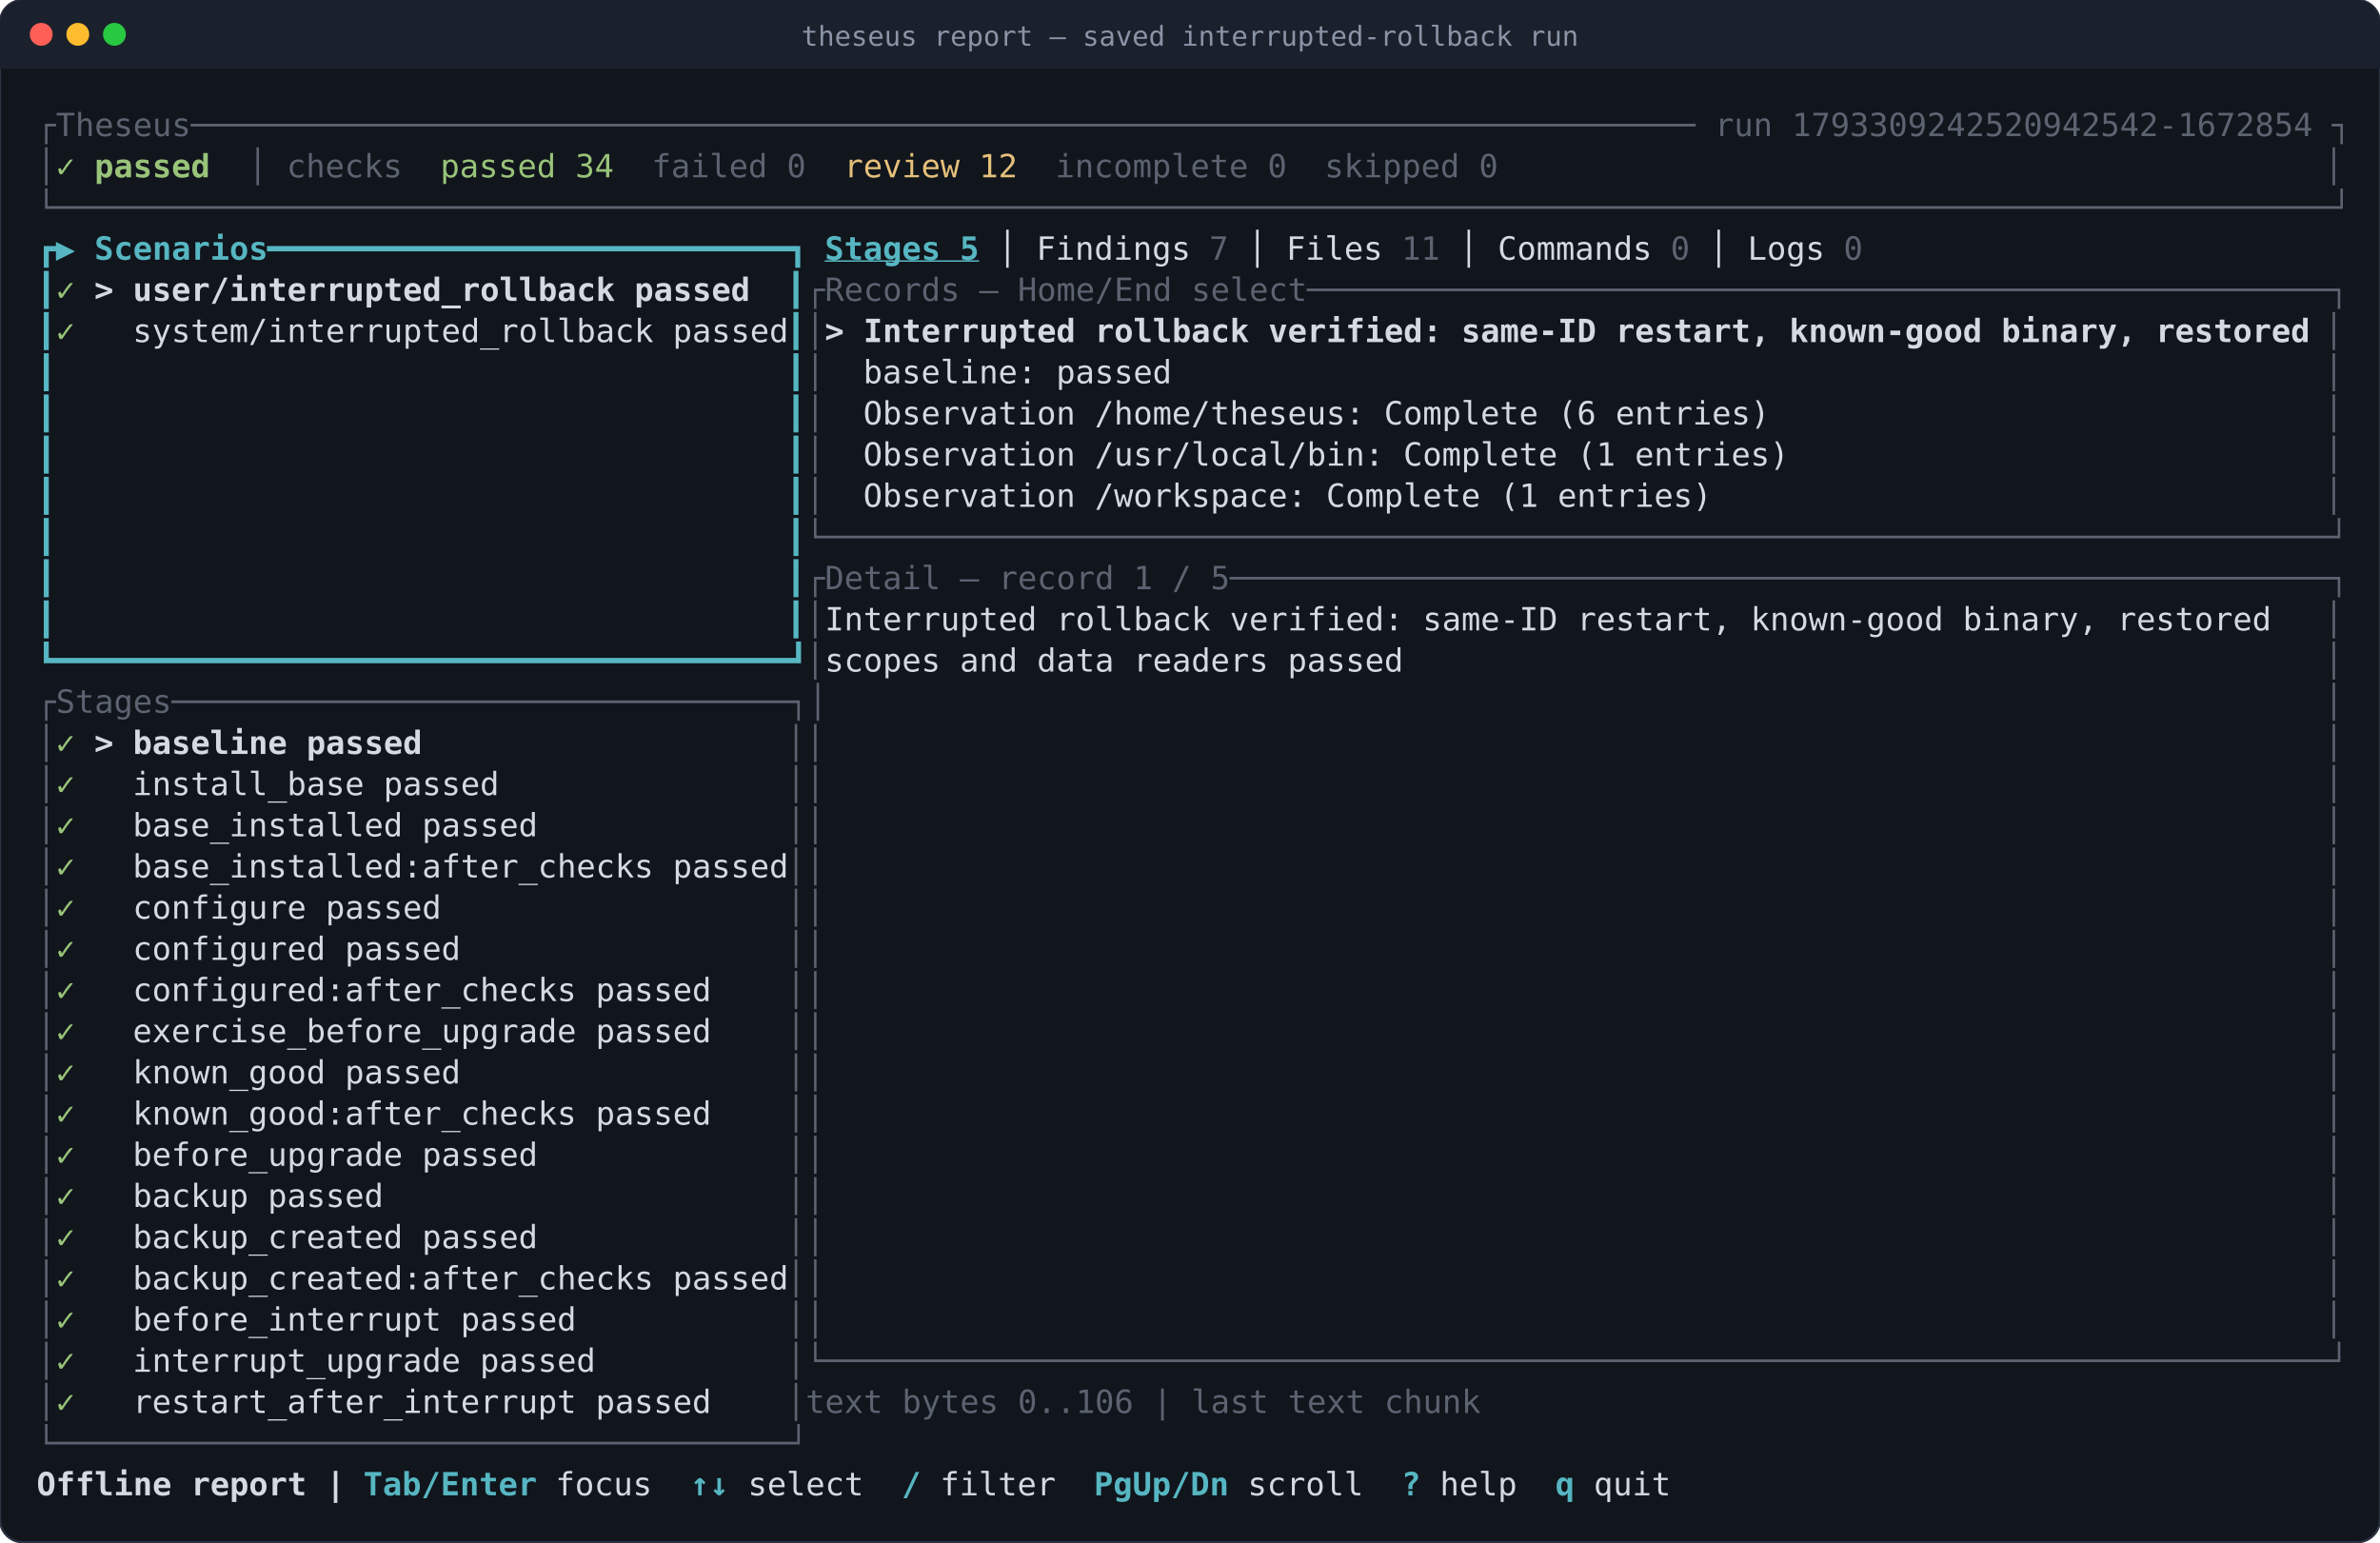
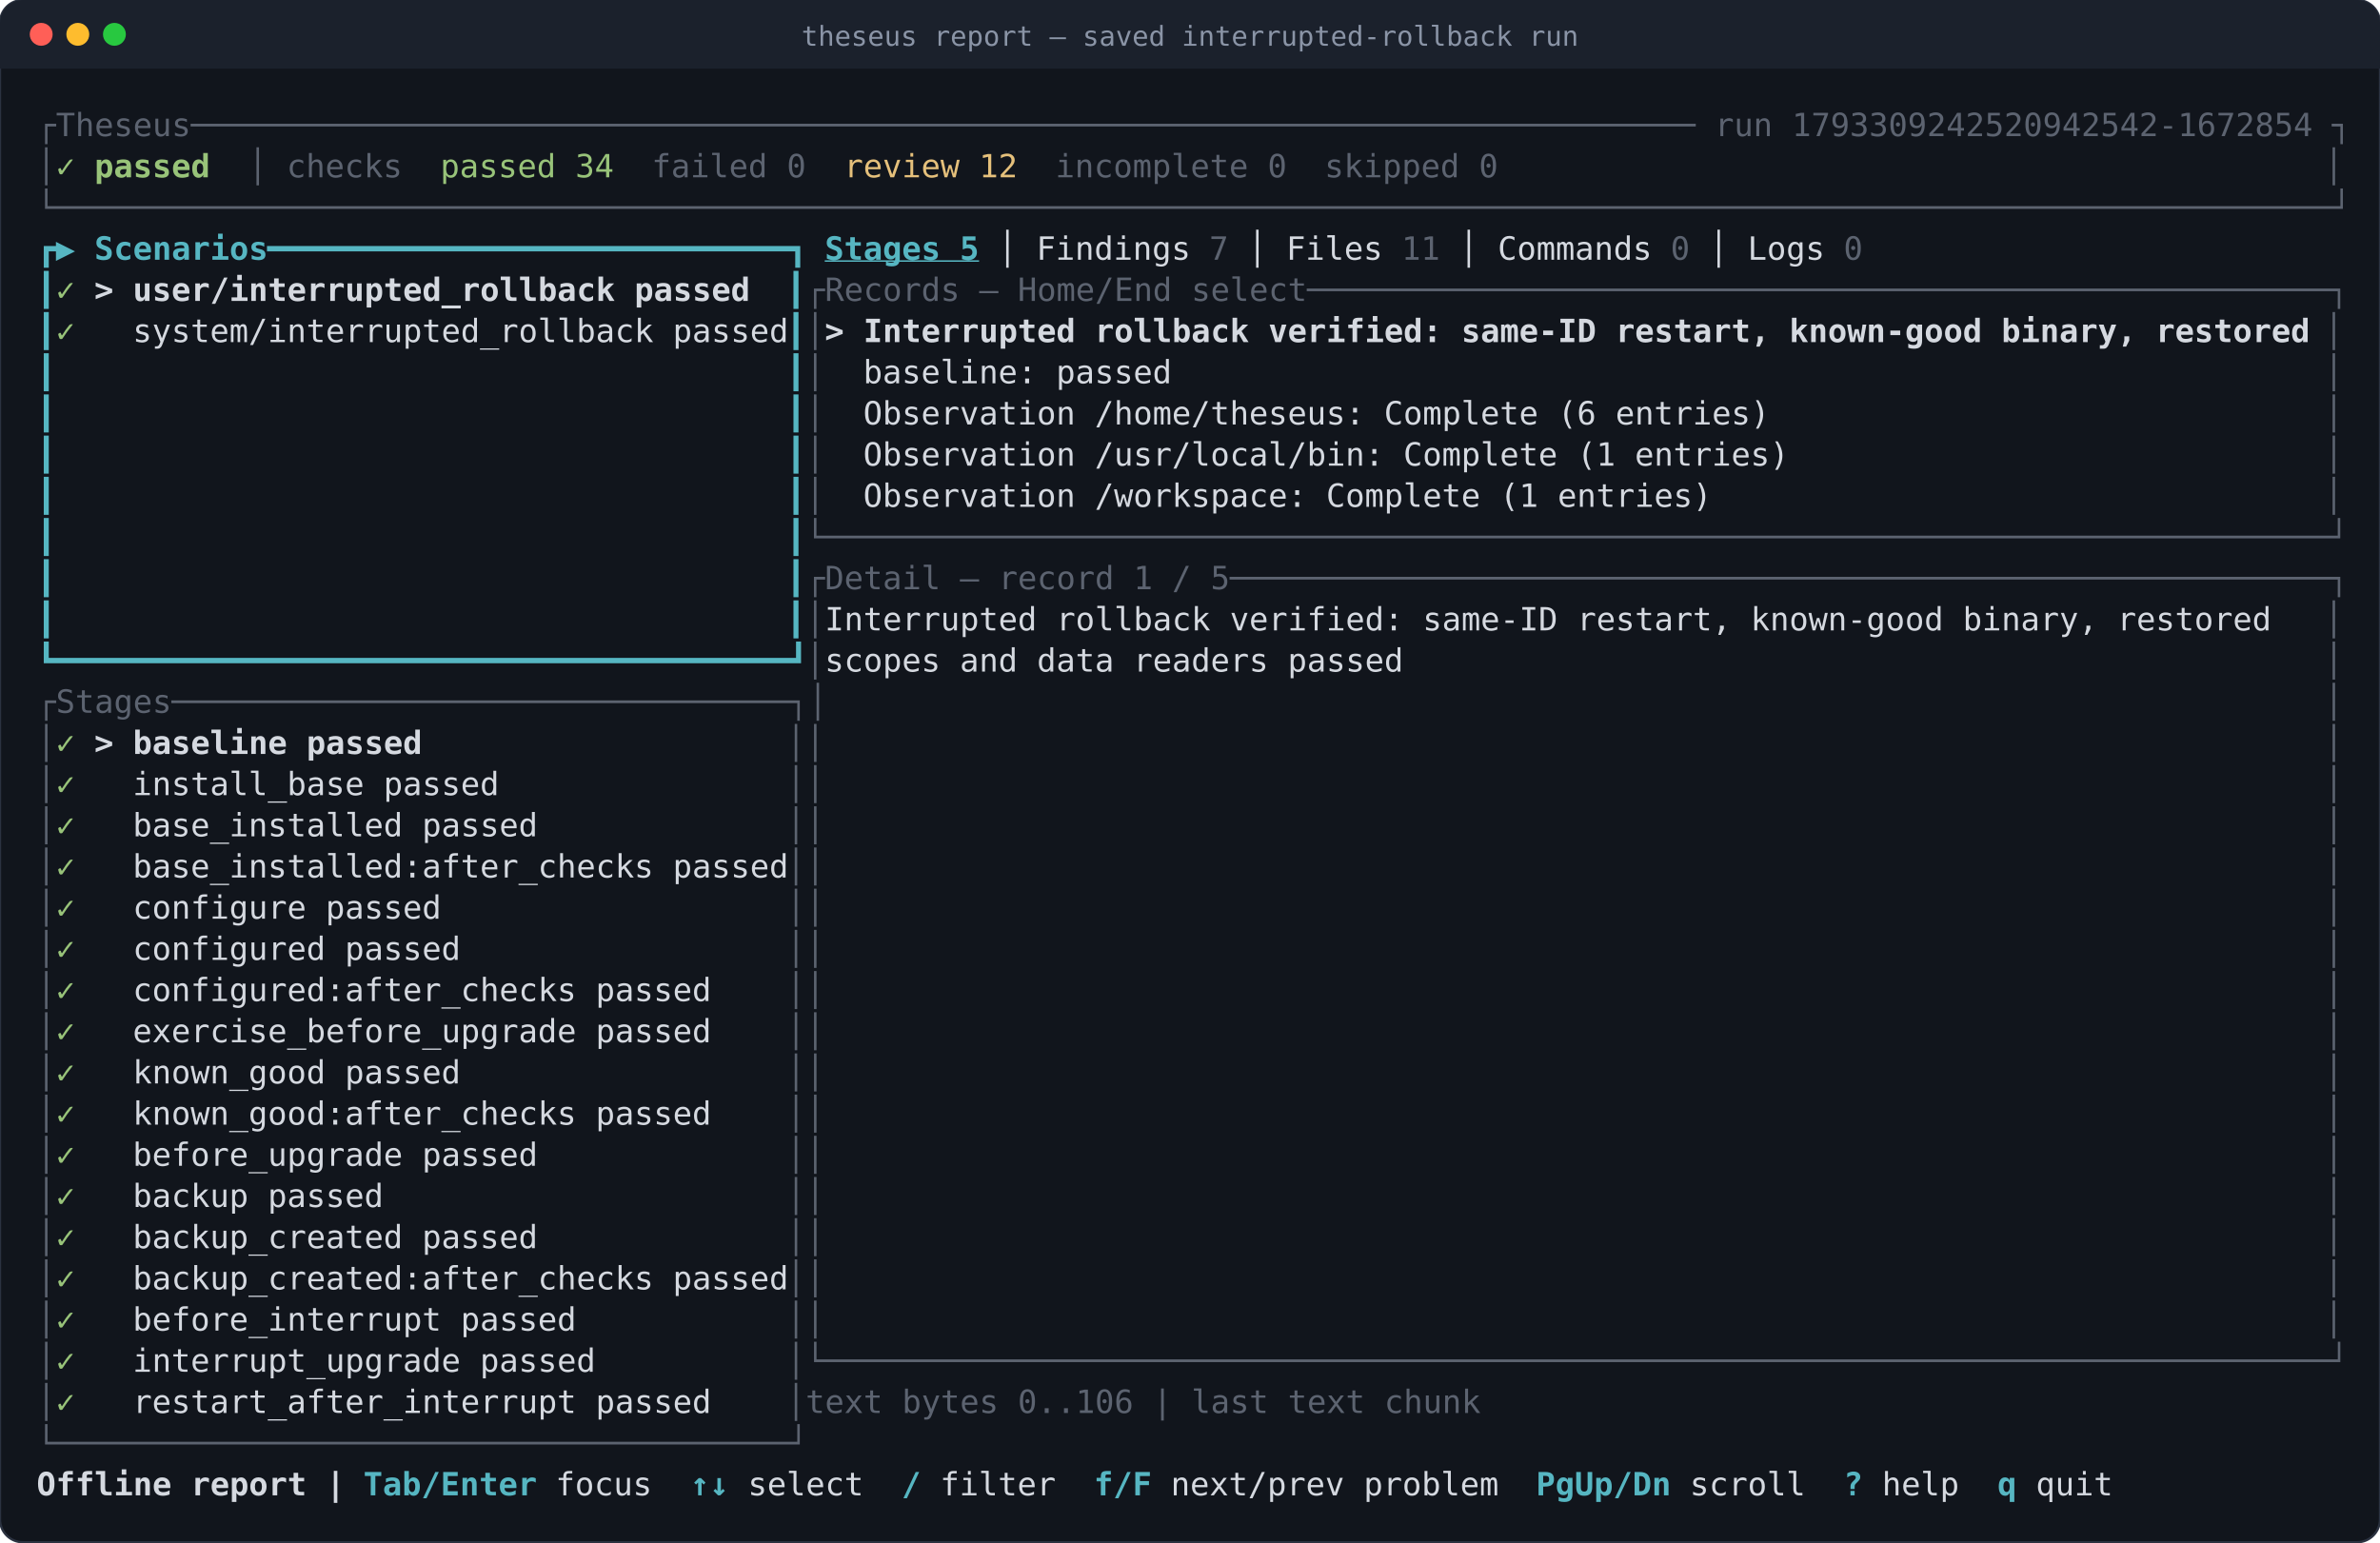
<svg xmlns="http://www.w3.org/2000/svg" width="1040" height="674" viewBox="0 0 1040 674" role="img" aria-label="theseus report — saved interrupted-rollback run">
  <style>text{font-family:ui-monospace, 'SFMono-Regular', 'DejaVu Sans Mono', Menlo, Consolas, 'Liberation Mono', monospace;font-size:14px;white-space:pre}.c0{fill:#5c6370}.c1{fill:#98c379;font-weight:bold}.c2{fill:#98c379}.c3{fill:#e5c07b}.c4{fill:#56b6c2}.c5{fill:#56b6c2;font-weight:bold}.c6{fill:#56b6c2;font-weight:bold;text-decoration:underline}.c7{fill:#d5d9e0}.c8{fill:#d5d9e0;font-weight:bold}</style>
  <rect width="1040" height="674" rx="10" fill="#11151c" stroke="#2b3240" />
  <path d="M0 10a10 10 0 0 1 10-10h1020a10 10 0 0 1 10 10v20H0z" fill="#1b212c" />
  <circle cx="18" cy="15" r="5" fill="#ff5f57" />
  <circle cx="34" cy="15" r="5" fill="#febc2e" />
  <circle cx="50" cy="15" r="5" fill="#28c840" />
  <text x="520" y="20" text-anchor="middle" style="font-size:12px;fill:#8a94a6">theseus report — saved interrupted-rollback run</text>
  <text y="59.5">
    <tspan x="16" textLength="1008" class="c0">┌Theseus────────────────────────────────────────────────────────────────────────────── run 1793309242520942542-1672854 ┐</tspan>
  </text>
  <text y="77.5">
    <tspan x="16" textLength="8.4" class="c0">│</tspan>
    <tspan x="24.4" textLength="67.2" class="c1">✓ passed</tspan>
    <tspan x="108.4" textLength="67.2" class="c0">│ checks</tspan>
    <tspan x="192.4" textLength="75.6" class="c2">passed 34</tspan>
    <tspan x="284.8" textLength="67.2" class="c0">failed 0</tspan>
    <tspan x="368.8" textLength="75.6" class="c3">review 12</tspan>
    <tspan x="461.2" textLength="100.8" class="c0">incomplete 0</tspan>
    <tspan x="578.8" textLength="75.6" class="c0">skipped 0</tspan>
    <tspan x="1015.6" textLength="8.4" class="c0">│</tspan>
  </text>
  <text y="95.5">
    <tspan x="16" textLength="1008" class="c0">└──────────────────────────────────────────────────────────────────────────────────────────────────────────────────────┘</tspan>
  </text>
  <text y="113.5">
    <tspan x="16" textLength="8.4" class="c4">┏</tspan>
    <tspan x="24.4" textLength="92.4" class="c5">▶ Scenarios</tspan>
    <tspan x="116.8" textLength="235.2" class="c4">━━━━━━━━━━━━━━━━━━━━━━━━━━━┓</tspan>
    <tspan x="360.4" textLength="67.2" class="c6">Stages 5</tspan>
    <tspan x="436" textLength="84" class="c7">│ Findings</tspan>
    <tspan x="528.4" textLength="8.4" class="c0">7</tspan>
    <tspan x="545.2" textLength="58.8" class="c7">│ Files</tspan>
    <tspan x="612.4" textLength="16.8" class="c0">11</tspan>
    <tspan x="637.6" textLength="84" class="c7">│ Commands</tspan>
    <tspan x="730" textLength="8.4" class="c0">0</tspan>
    <tspan x="746.8" textLength="50.4" class="c7">│ Logs</tspan>
    <tspan x="805.6" textLength="8.4" class="c0">0</tspan>
  </text>
  <text y="131.5">
    <tspan x="16" textLength="8.4" class="c4">┃</tspan>
    <tspan x="24.4" textLength="8.4" class="c2">✓</tspan>
    <tspan x="41.2" textLength="285.6" class="c8">&gt; user/interrupted_rollback passed</tspan>
    <tspan x="343.6" textLength="8.4" class="c4">┃</tspan>
    <tspan x="352" textLength="672" class="c0">┌Records — Home/End select─────────────────────────────────────────────────────┐</tspan>
  </text>
  <text y="149.5">
    <tspan x="16" textLength="8.4" class="c4">┃</tspan>
    <tspan x="24.4" textLength="8.4" class="c2">✓</tspan>
    <tspan x="58" textLength="285.6" class="c7">system/interrupted_rollback passed</tspan>
    <tspan x="343.6" textLength="8.4" class="c4">┃</tspan>
    <tspan x="352" textLength="8.4" class="c0">│</tspan>
    <tspan x="360.4" textLength="646.8" class="c8">&gt; Interrupted rollback verified: same-ID restart, known-good binary, restored</tspan>
    <tspan x="1015.6" textLength="8.4" class="c0">│</tspan>
  </text>
  <text y="167.5">
    <tspan x="16" textLength="8.4" class="c4">┃</tspan>
    <tspan x="343.6" textLength="8.4" class="c4">┃</tspan>
    <tspan x="352" textLength="8.4" class="c0">│</tspan>
    <tspan x="377.2" textLength="134.4" class="c7">baseline: passed</tspan>
    <tspan x="1015.6" textLength="8.4" class="c0">│</tspan>
  </text>
  <text y="185.5">
    <tspan x="16" textLength="8.4" class="c4">┃</tspan>
    <tspan x="343.6" textLength="8.4" class="c4">┃</tspan>
    <tspan x="352" textLength="8.4" class="c0">│</tspan>
    <tspan x="377.2" textLength="394.8" class="c7">Observation /home/theseus: Complete (6 entries)</tspan>
    <tspan x="1015.6" textLength="8.4" class="c0">│</tspan>
  </text>
  <text y="203.5">
    <tspan x="16" textLength="8.4" class="c4">┃</tspan>
    <tspan x="343.6" textLength="8.4" class="c4">┃</tspan>
    <tspan x="352" textLength="8.4" class="c0">│</tspan>
    <tspan x="377.2" textLength="403.2" class="c7">Observation /usr/local/bin: Complete (1 entries)</tspan>
    <tspan x="1015.6" textLength="8.4" class="c0">│</tspan>
  </text>
  <text y="221.5">
    <tspan x="16" textLength="8.4" class="c4">┃</tspan>
    <tspan x="343.6" textLength="8.4" class="c4">┃</tspan>
    <tspan x="352" textLength="8.4" class="c0">│</tspan>
    <tspan x="377.2" textLength="369.6" class="c7">Observation /workspace: Complete (1 entries)</tspan>
    <tspan x="1015.6" textLength="8.4" class="c0">│</tspan>
  </text>
  <text y="239.5">
    <tspan x="16" textLength="8.4" class="c4">┃</tspan>
    <tspan x="343.6" textLength="8.4" class="c4">┃</tspan>
    <tspan x="352" textLength="672" class="c0">└──────────────────────────────────────────────────────────────────────────────┘</tspan>
  </text>
  <text y="257.5">
    <tspan x="16" textLength="8.4" class="c4">┃</tspan>
    <tspan x="343.6" textLength="8.4" class="c4">┃</tspan>
    <tspan x="352" textLength="672" class="c0">┌Detail — record 1 / 5─────────────────────────────────────────────────────────┐</tspan>
  </text>
  <text y="275.5">
    <tspan x="16" textLength="8.4" class="c4">┃</tspan>
    <tspan x="343.6" textLength="8.4" class="c4">┃</tspan>
    <tspan x="352" textLength="8.4" class="c0">│</tspan>
    <tspan x="360.4" textLength="630" class="c7">Interrupted rollback verified: same-ID restart, known-good binary, restored</tspan>
    <tspan x="1015.6" textLength="8.4" class="c0">│</tspan>
  </text>
  <text y="293.5">
    <tspan x="16" textLength="336" class="c4">┗━━━━━━━━━━━━━━━━━━━━━━━━━━━━━━━━━━━━━━┛</tspan>
    <tspan x="352" textLength="8.4" class="c0">│</tspan>
    <tspan x="360.4" textLength="252" class="c7">scopes and data readers passed</tspan>
    <tspan x="1015.6" textLength="8.4" class="c0">│</tspan>
  </text>
  <text y="311.5">
    <tspan x="16" textLength="344.4" class="c0">┌Stages────────────────────────────────┐│</tspan>
    <tspan x="1015.6" textLength="8.4" class="c0">│</tspan>
  </text>
  <text y="329.5">
    <tspan x="16" textLength="8.4" class="c0">│</tspan>
    <tspan x="24.4" textLength="8.4" class="c2">✓</tspan>
    <tspan x="41.2" textLength="142.8" class="c8">&gt; baseline passed</tspan>
    <tspan x="343.6" textLength="16.8" class="c0">││</tspan>
    <tspan x="1015.6" textLength="8.4" class="c0">│</tspan>
  </text>
  <text y="347.5">
    <tspan x="16" textLength="8.4" class="c0">│</tspan>
    <tspan x="24.4" textLength="8.4" class="c2">✓</tspan>
    <tspan x="58" textLength="159.6" class="c7">install_base passed</tspan>
    <tspan x="343.6" textLength="16.8" class="c0">││</tspan>
    <tspan x="1015.6" textLength="8.4" class="c0">│</tspan>
  </text>
  <text y="365.5">
    <tspan x="16" textLength="8.4" class="c0">│</tspan>
    <tspan x="24.4" textLength="8.4" class="c2">✓</tspan>
    <tspan x="58" textLength="176.4" class="c7">base_installed passed</tspan>
    <tspan x="343.6" textLength="16.8" class="c0">││</tspan>
    <tspan x="1015.6" textLength="8.4" class="c0">│</tspan>
  </text>
  <text y="383.5">
    <tspan x="16" textLength="8.4" class="c0">│</tspan>
    <tspan x="24.4" textLength="8.4" class="c2">✓</tspan>
    <tspan x="58" textLength="285.6" class="c7">base_installed:after_checks passed</tspan>
    <tspan x="343.6" textLength="16.8" class="c0">││</tspan>
    <tspan x="1015.6" textLength="8.4" class="c0">│</tspan>
  </text>
  <text y="401.5">
    <tspan x="16" textLength="8.4" class="c0">│</tspan>
    <tspan x="24.4" textLength="8.4" class="c2">✓</tspan>
    <tspan x="58" textLength="134.4" class="c7">configure passed</tspan>
    <tspan x="343.6" textLength="16.8" class="c0">││</tspan>
    <tspan x="1015.6" textLength="8.4" class="c0">│</tspan>
  </text>
  <text y="419.5">
    <tspan x="16" textLength="8.4" class="c0">│</tspan>
    <tspan x="24.4" textLength="8.4" class="c2">✓</tspan>
    <tspan x="58" textLength="142.8" class="c7">configured passed</tspan>
    <tspan x="343.6" textLength="16.8" class="c0">││</tspan>
    <tspan x="1015.6" textLength="8.4" class="c0">│</tspan>
  </text>
  <text y="437.5">
    <tspan x="16" textLength="8.4" class="c0">│</tspan>
    <tspan x="24.4" textLength="8.4" class="c2">✓</tspan>
    <tspan x="58" textLength="252" class="c7">configured:after_checks passed</tspan>
    <tspan x="343.6" textLength="16.8" class="c0">││</tspan>
    <tspan x="1015.6" textLength="8.4" class="c0">│</tspan>
  </text>
  <text y="455.5">
    <tspan x="16" textLength="8.4" class="c0">│</tspan>
    <tspan x="24.4" textLength="8.4" class="c2">✓</tspan>
    <tspan x="58" textLength="252" class="c7">exercise_before_upgrade passed</tspan>
    <tspan x="343.6" textLength="16.8" class="c0">││</tspan>
    <tspan x="1015.6" textLength="8.4" class="c0">│</tspan>
  </text>
  <text y="473.5">
    <tspan x="16" textLength="8.4" class="c0">│</tspan>
    <tspan x="24.4" textLength="8.4" class="c2">✓</tspan>
    <tspan x="58" textLength="142.8" class="c7">known_good passed</tspan>
    <tspan x="343.6" textLength="16.8" class="c0">││</tspan>
    <tspan x="1015.6" textLength="8.4" class="c0">│</tspan>
  </text>
  <text y="491.5">
    <tspan x="16" textLength="8.4" class="c0">│</tspan>
    <tspan x="24.4" textLength="8.4" class="c2">✓</tspan>
    <tspan x="58" textLength="252" class="c7">known_good:after_checks passed</tspan>
    <tspan x="343.6" textLength="16.8" class="c0">││</tspan>
    <tspan x="1015.6" textLength="8.4" class="c0">│</tspan>
  </text>
  <text y="509.5">
    <tspan x="16" textLength="8.4" class="c0">│</tspan>
    <tspan x="24.4" textLength="8.4" class="c2">✓</tspan>
    <tspan x="58" textLength="176.4" class="c7">before_upgrade passed</tspan>
    <tspan x="343.6" textLength="16.8" class="c0">││</tspan>
    <tspan x="1015.6" textLength="8.4" class="c0">│</tspan>
  </text>
  <text y="527.5">
    <tspan x="16" textLength="8.4" class="c0">│</tspan>
    <tspan x="24.4" textLength="8.4" class="c2">✓</tspan>
    <tspan x="58" textLength="109.2" class="c7">backup passed</tspan>
    <tspan x="343.6" textLength="16.8" class="c0">││</tspan>
    <tspan x="1015.6" textLength="8.4" class="c0">│</tspan>
  </text>
  <text y="545.5">
    <tspan x="16" textLength="8.4" class="c0">│</tspan>
    <tspan x="24.4" textLength="8.4" class="c2">✓</tspan>
    <tspan x="58" textLength="176.4" class="c7">backup_created passed</tspan>
    <tspan x="343.6" textLength="16.8" class="c0">││</tspan>
    <tspan x="1015.6" textLength="8.4" class="c0">│</tspan>
  </text>
  <text y="563.5">
    <tspan x="16" textLength="8.4" class="c0">│</tspan>
    <tspan x="24.4" textLength="8.4" class="c2">✓</tspan>
    <tspan x="58" textLength="285.6" class="c7">backup_created:after_checks passed</tspan>
    <tspan x="343.6" textLength="16.8" class="c0">││</tspan>
    <tspan x="1015.6" textLength="8.4" class="c0">│</tspan>
  </text>
  <text y="581.5">
    <tspan x="16" textLength="8.4" class="c0">│</tspan>
    <tspan x="24.4" textLength="8.4" class="c2">✓</tspan>
    <tspan x="58" textLength="193.2" class="c7">before_interrupt passed</tspan>
    <tspan x="343.6" textLength="16.8" class="c0">││</tspan>
    <tspan x="1015.6" textLength="8.4" class="c0">│</tspan>
  </text>
  <text y="599.5">
    <tspan x="16" textLength="8.4" class="c0">│</tspan>
    <tspan x="24.4" textLength="8.4" class="c2">✓</tspan>
    <tspan x="58" textLength="201.6" class="c7">interrupt_upgrade passed</tspan>
    <tspan x="343.6" textLength="680.4" class="c0">│└──────────────────────────────────────────────────────────────────────────────┘</tspan>
  </text>
  <text y="617.5">
    <tspan x="16" textLength="8.4" class="c0">│</tspan>
    <tspan x="24.4" textLength="8.4" class="c2">✓</tspan>
    <tspan x="58" textLength="252" class="c7">restart_after_interrupt passed</tspan>
    <tspan x="343.6" textLength="302.4" class="c0">│text bytes 0..106 | last text chunk</tspan>
  </text>
  <text y="635.5">
    <tspan x="16" textLength="336" class="c0">└──────────────────────────────────────┘</tspan>
  </text>
  <text y="653.5">
    <tspan x="16" textLength="134.4" class="c8">Offline report |</tspan>
    <tspan x="158.8" textLength="75.6" class="c5">Tab/Enter</tspan>
    <tspan x="242.8" textLength="42" class="c7">focus</tspan>
    <tspan x="301.6" textLength="16.8" class="c5">↑↓</tspan>
    <tspan x="326.8" textLength="50.4" class="c7">select</tspan>
    <tspan x="394" textLength="8.4" class="c5">/</tspan>
    <tspan x="410.8" textLength="50.4" class="c7">filter</tspan>
-     <tspan x="478" textLength="58.8" class="c5">PgUp/Dn</tspan>
-     <tspan x="545.2" textLength="50.4" class="c7">scroll</tspan>
-     <tspan x="612.4" textLength="8.4" class="c5">?</tspan>
-     <tspan x="629.2" textLength="33.6" class="c7">help</tspan>
-     <tspan x="679.6" textLength="8.4" class="c5">q</tspan>
-     <tspan x="696.4" textLength="33.6" class="c7">quit</tspan>
+     <tspan x="478" textLength="25.2" class="c5">f/F</tspan>
+     <tspan x="511.6" textLength="142.8" class="c7">next/prev problem</tspan>
+     <tspan x="671.2" textLength="58.8" class="c5">PgUp/Dn</tspan>
+     <tspan x="738.4" textLength="50.4" class="c7">scroll</tspan>
+     <tspan x="805.6" textLength="8.4" class="c5">?</tspan>
+     <tspan x="822.4" textLength="33.6" class="c7">help</tspan>
+     <tspan x="872.8" textLength="8.4" class="c5">q</tspan>
+     <tspan x="889.6" textLength="33.6" class="c7">quit</tspan>
  </text>
</svg>
